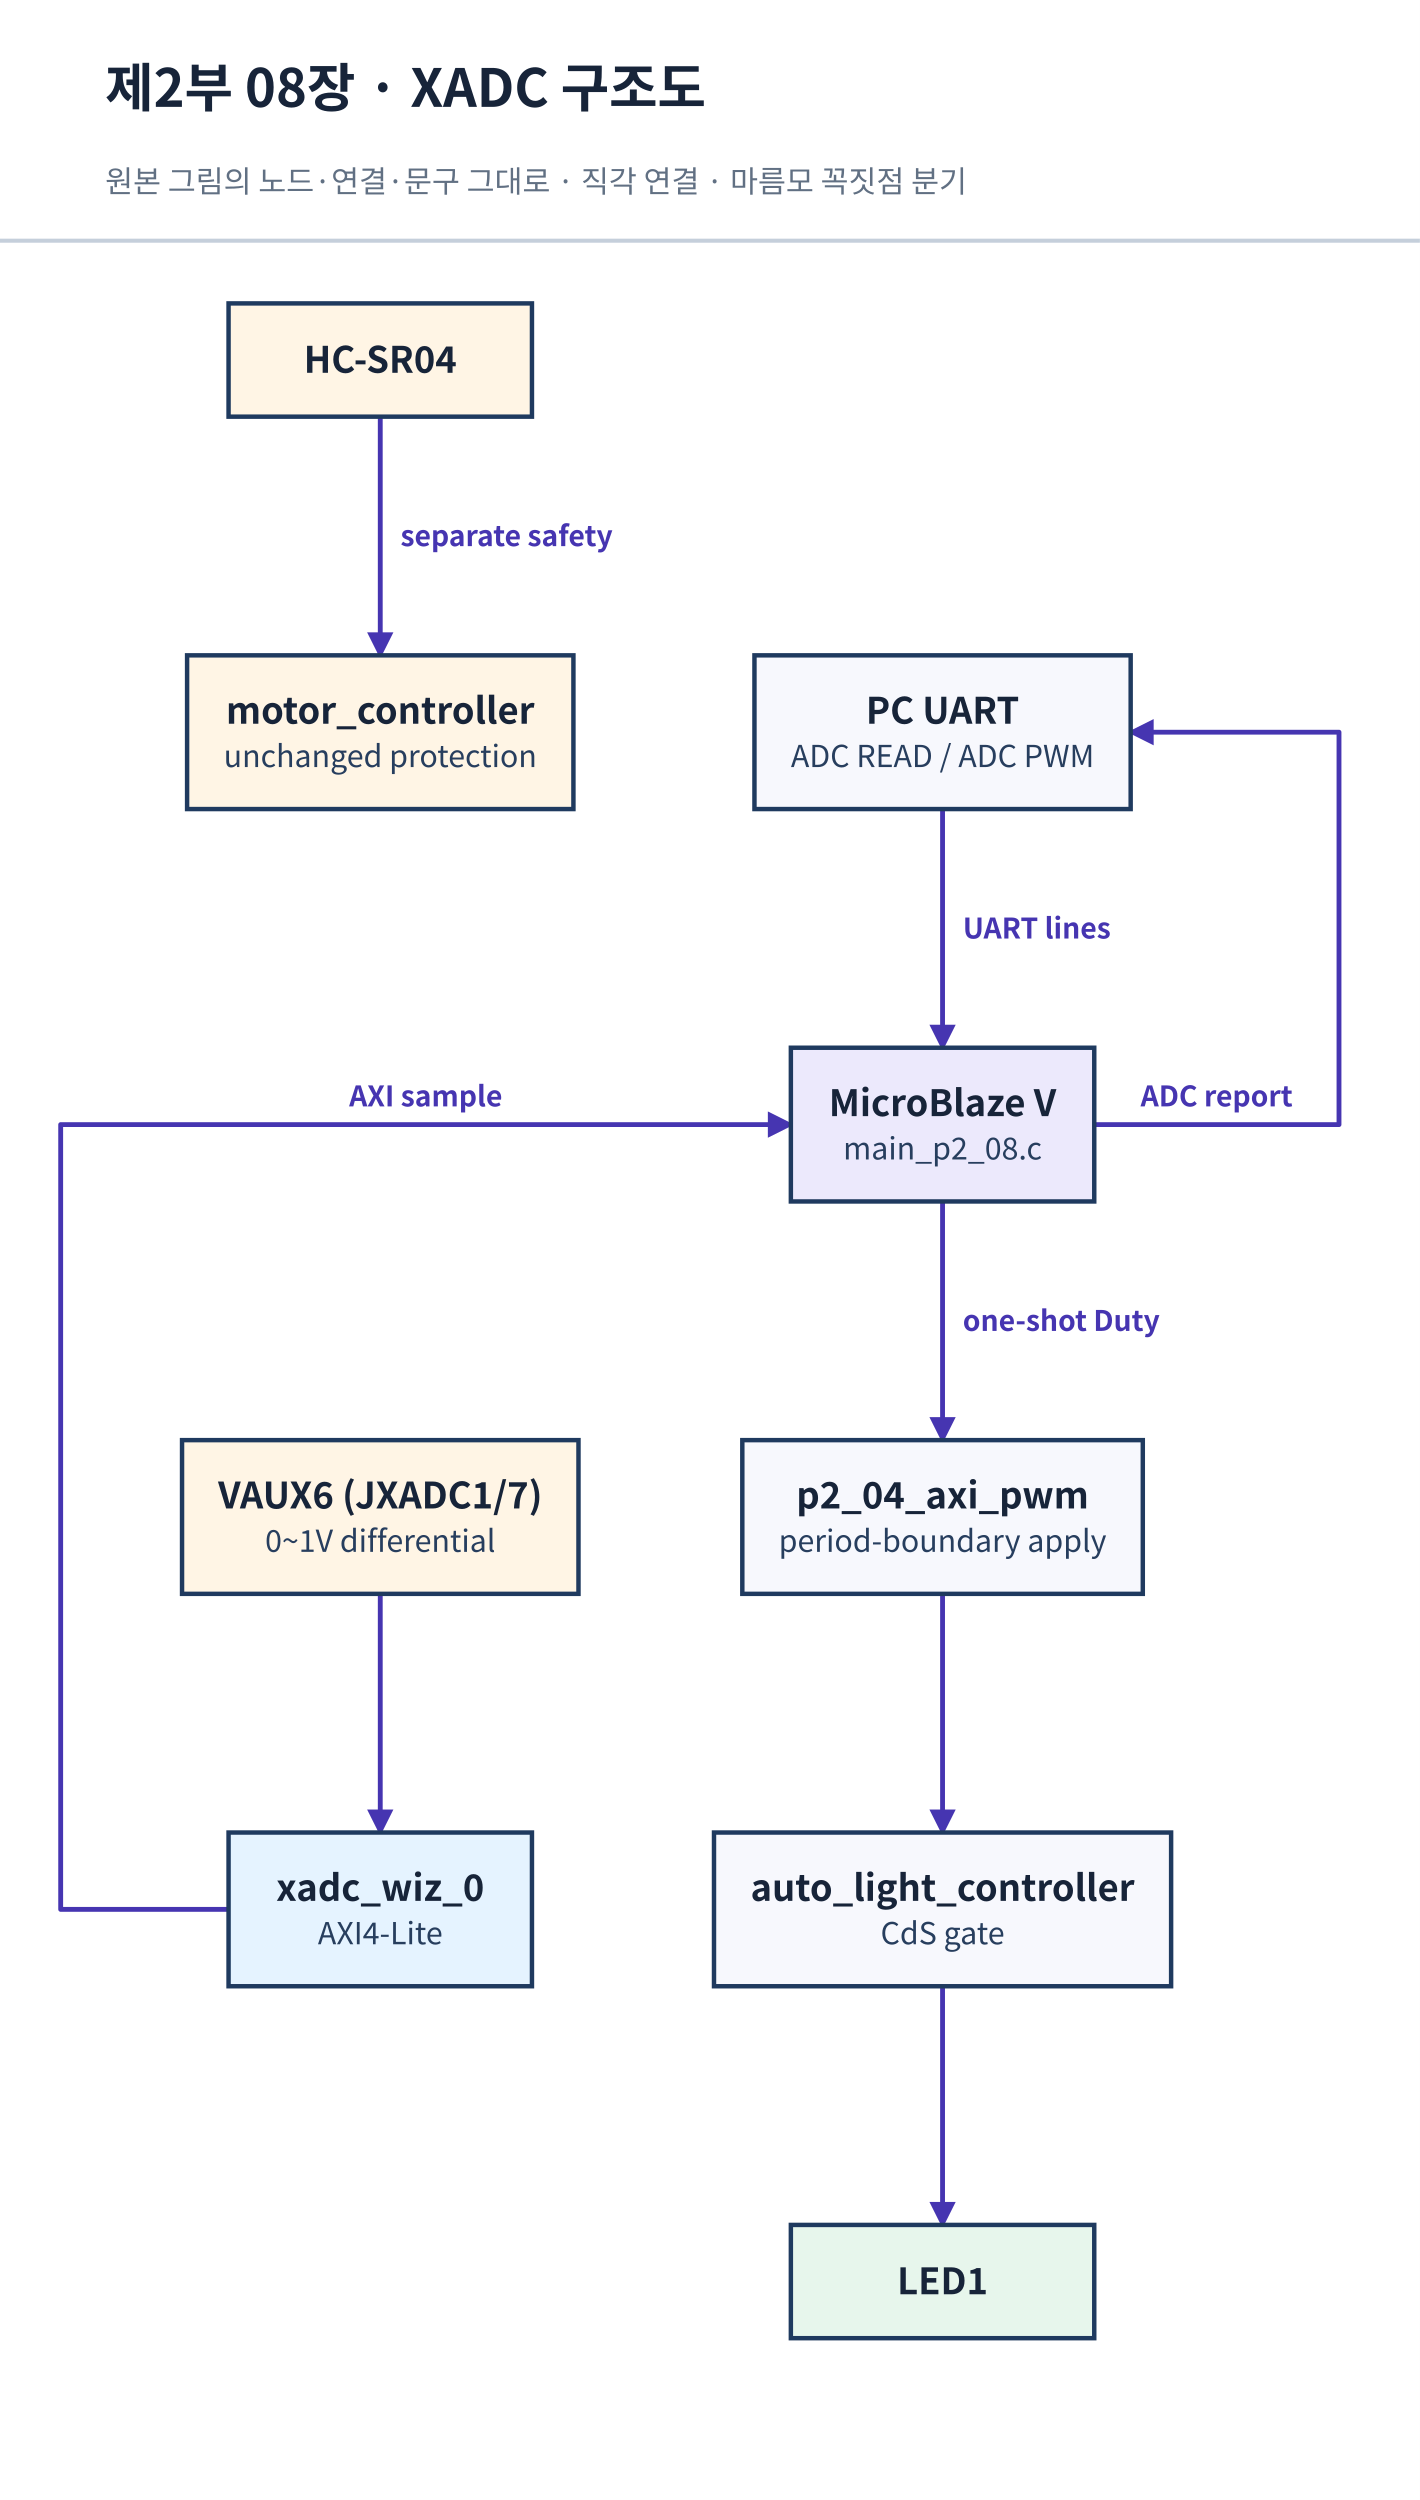
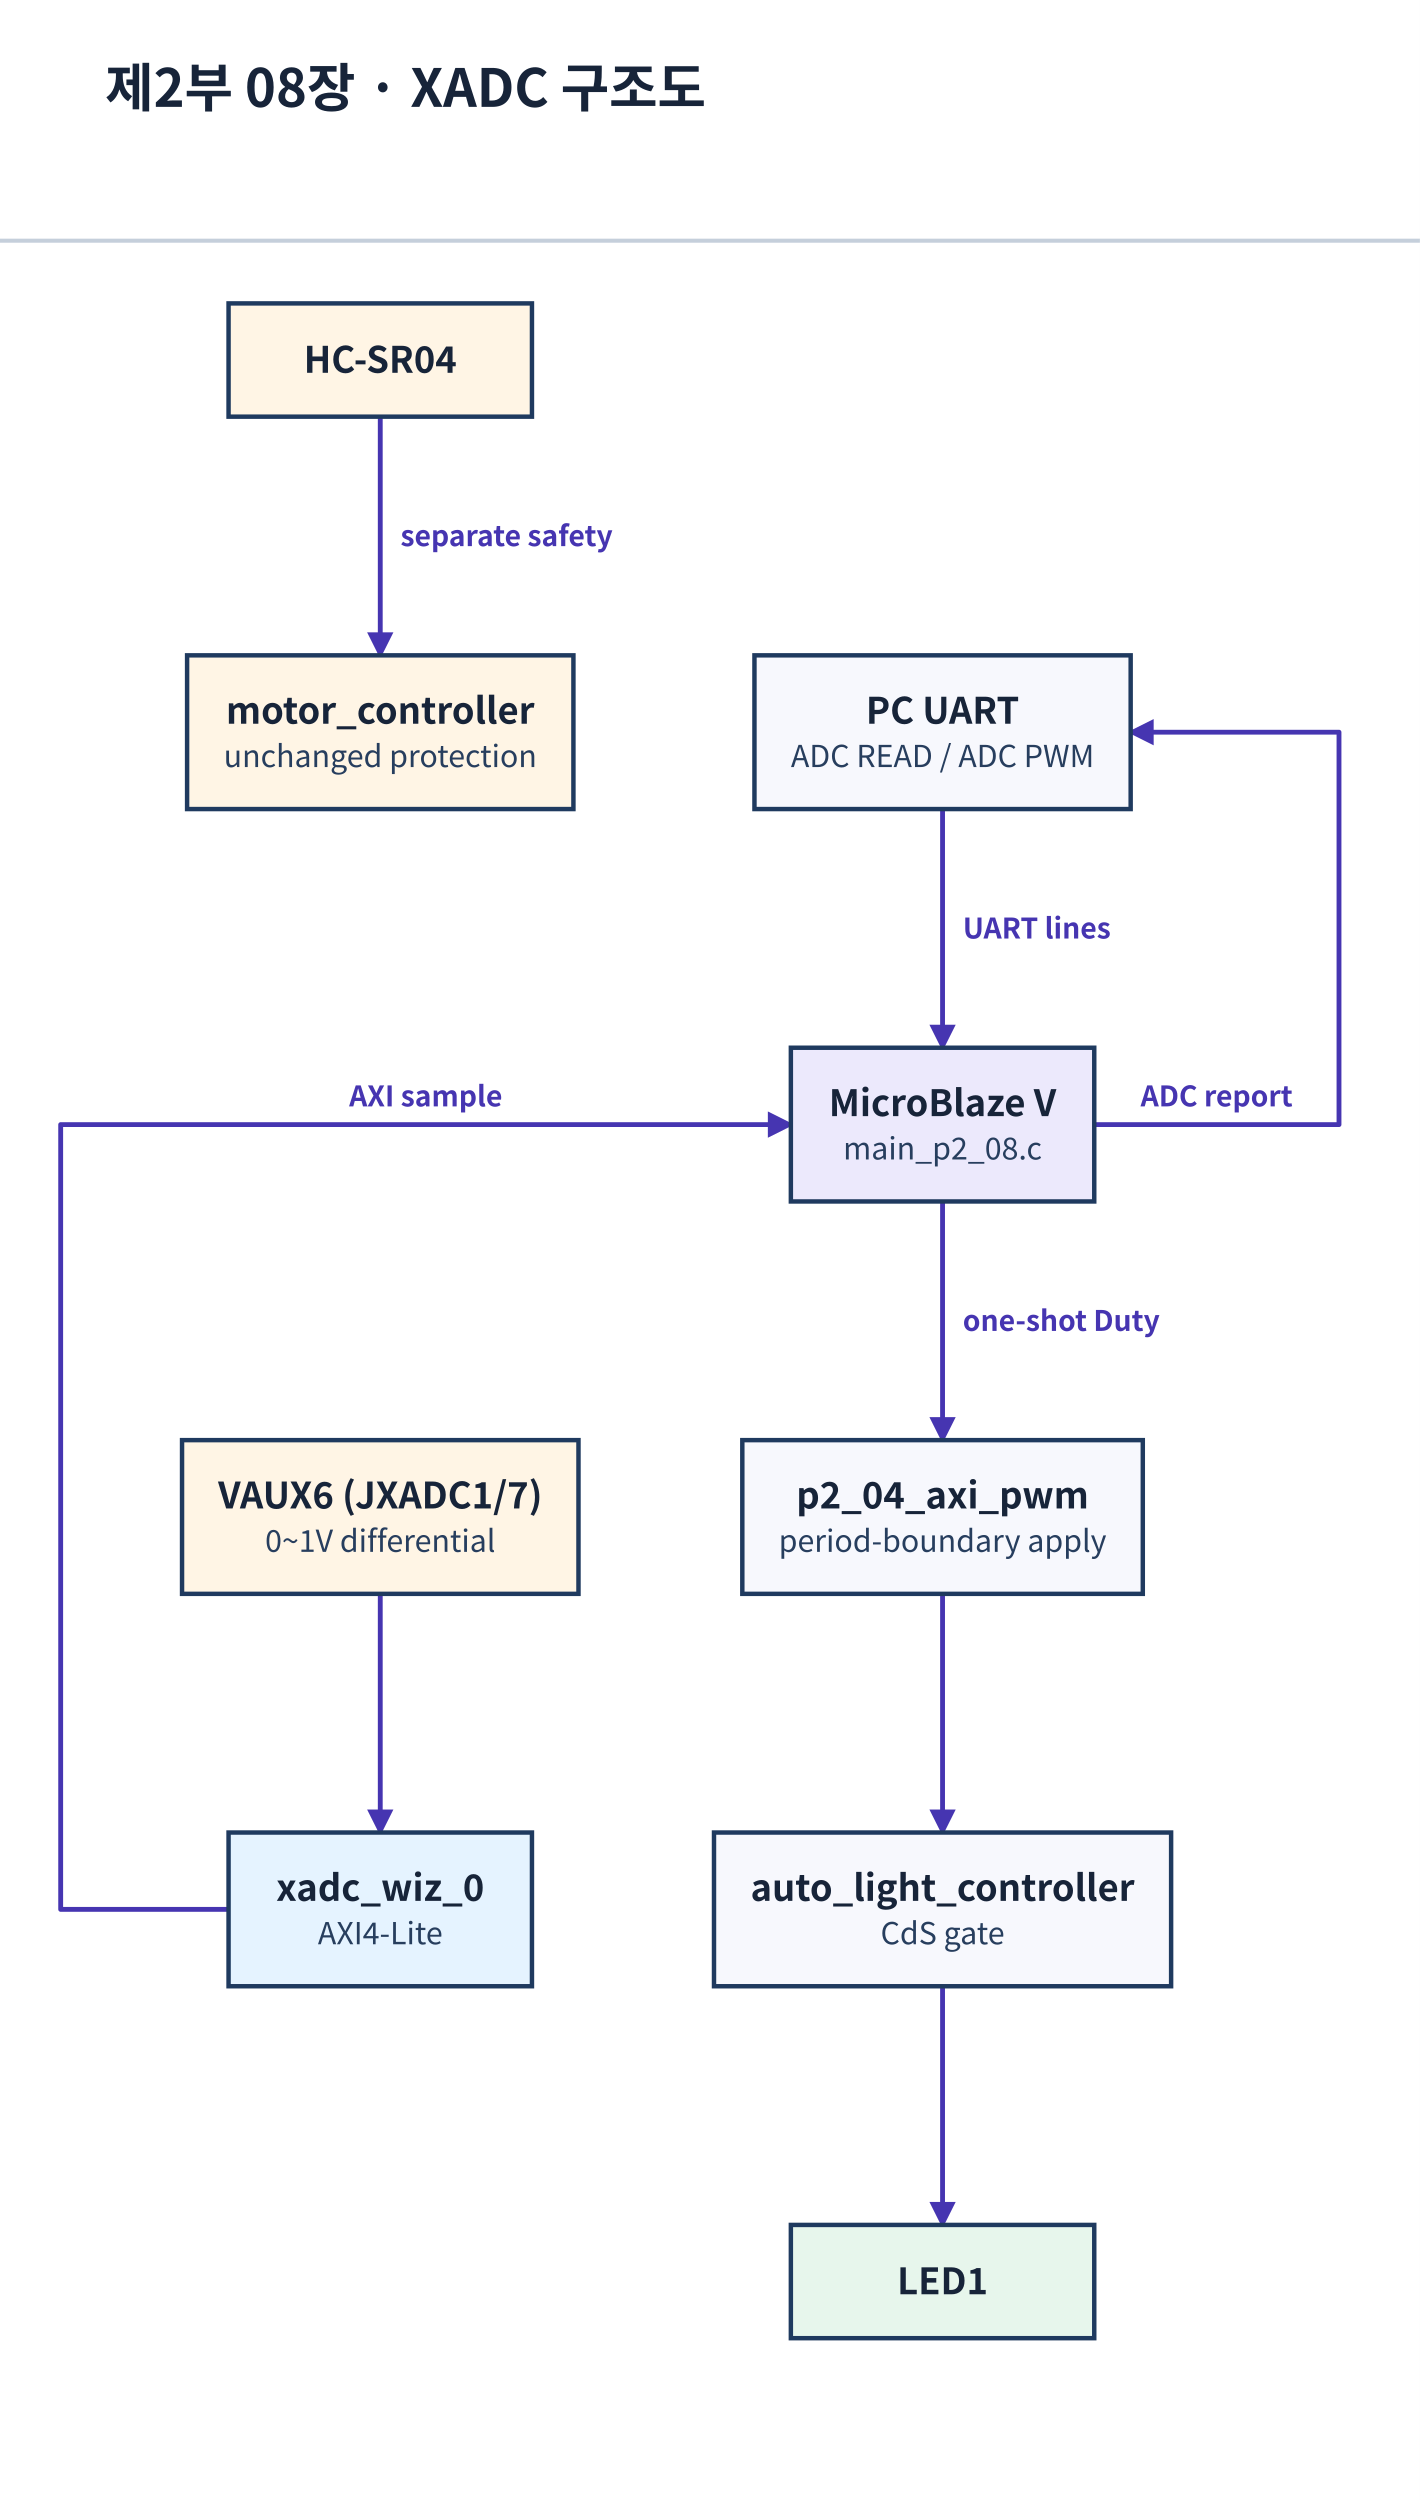
<svg xmlns="http://www.w3.org/2000/svg" id="canvas" width="702" height="1236" viewBox="0 0 702 1236" aria-label="편집 가능한 수직형 플로우차트" version="1.1">
  <defs>
    <marker id="arrowhead-0" markerWidth="13" markerHeight="13" refX="11.375" refY="6.5" orient="auto" markerUnits="userSpaceOnUse">
      <path d="M 0 0 L 13 6.5 L 0 13 z" fill="#4635B1" />
    </marker>
    <marker id="arrowhead-1" markerWidth="13" markerHeight="13" refX="11.375" refY="6.5" orient="auto" markerUnits="userSpaceOnUse">
      <path d="M 0 0 L 13 6.5 L 0 13 z" fill="#4635B1" />
    </marker>
    <marker id="arrowhead-2" markerWidth="13" markerHeight="13" refX="11.375" refY="6.5" orient="auto" markerUnits="userSpaceOnUse">
      <path d="M 0 0 L 13 6.5 L 0 13 z" fill="#4635B1" />
    </marker>
    <marker id="arrowhead-3" markerWidth="13" markerHeight="13" refX="11.375" refY="6.5" orient="auto" markerUnits="userSpaceOnUse">
      <path d="M 0 0 L 13 6.5 L 0 13 z" fill="#4635B1" />
    </marker>
    <marker id="arrowhead-4" markerWidth="13" markerHeight="13" refX="11.375" refY="6.5" orient="auto" markerUnits="userSpaceOnUse">
      <path d="M 0 0 L 13 6.5 L 0 13 z" fill="#4635B1" />
    </marker>
    <marker id="arrowhead-5" markerWidth="13" markerHeight="13" refX="11.375" refY="6.5" orient="auto" markerUnits="userSpaceOnUse">
      <path d="M 0 0 L 13 6.5 L 0 13 z" fill="#4635B1" />
    </marker>
    <marker id="arrowhead-6" markerWidth="13" markerHeight="13" refX="11.375" refY="6.5" orient="auto" markerUnits="userSpaceOnUse">
      <path d="M 0 0 L 13 6.5 L 0 13 z" fill="#4635B1" />
    </marker>
    <marker id="arrowhead-7" markerWidth="13" markerHeight="13" refX="11.375" refY="6.5" orient="auto" markerUnits="userSpaceOnUse">
      <path d="M 0 0 L 13 6.5 L 0 13 z" fill="#4635B1" />
    </marker>
  </defs>
  <rect x="0" y="0" width="702" height="1236" fill="#fff" />
  <g data-heading="title">
    <text x="52" y="52.84" font-size="26" font-weight="780" fill="#172439" text-anchor="start" class="heading-text" font-family="Noto Sans KR, Noto Sans CJK KR, Malgun Gothic, sans-serif">제2부 08장 · XADC 구조도</text>
  </g>
  <g data-heading="subtitle">
-     <text x="52" y="95.1" font-size="15" font-weight="400" fill="#617083" text-anchor="start" class="heading-text" font-family="Noto Sans KR, Noto Sans CJK KR, Malgun Gothic, sans-serif">원본 그림의 노드·연결·문구 그대로 · 직각 연결 · 마름모 꼭짓점 분기</text>
+     <text x="52" y="95.1" font-size="15" font-weight="400" fill="#617083" text-anchor="start" class="heading-text" font-family="Noto Sans KR, Noto Sans CJK KR, Malgun Gothic, sans-serif" />
  </g>
  <line x1="0" y1="119" x2="702" y2="119" stroke="#c5cfdb" stroke-width="2" pointer-events="none" data-role="heading-divider" />
  <g id="edges">
    <g data-edge="e1" class="edge">
      <path d="M 466 400 L 466 518" fill="none" stroke="#4635B1" stroke-width="2.4" stroke-linejoin="round" stroke-linecap="round" marker-end="url(#arrowhead-0)" />
      <text x="476" y="464" text-anchor="start" font-size="14" font-weight="750" fill="#4635B1" class="edge-label" font-family="Noto Sans KR, Noto Sans CJK KR, Malgun Gothic, sans-serif">UART lines</text>
    </g>
    <g data-edge="e2" class="edge">
      <path d="M 541 556 L 662 556 L 662 362 L 559 362" fill="none" stroke="#4635B1" stroke-width="2.4" stroke-linejoin="round" stroke-linecap="round" marker-end="url(#arrowhead-1)" />
      <text x="601.5" y="547" text-anchor="middle" font-size="14" font-weight="750" fill="#4635B1" class="edge-label" font-family="Noto Sans KR, Noto Sans CJK KR, Malgun Gothic, sans-serif">ADC report</text>
    </g>
    <g data-edge="e3" class="edge">
      <path d="M 466 594 L 466 712" fill="none" stroke="#4635B1" stroke-width="2.4" stroke-linejoin="round" stroke-linecap="round" marker-end="url(#arrowhead-2)" />
      <text x="476" y="658" text-anchor="start" font-size="14" font-weight="750" fill="#4635B1" class="edge-label" font-family="Noto Sans KR, Noto Sans CJK KR, Malgun Gothic, sans-serif">one-shot Duty</text>
    </g>
    <g data-edge="e4" class="edge">
      <path d="M 113 944 L 30 944 L 30 556 L 391 556" fill="none" stroke="#4635B1" stroke-width="2.4" stroke-linejoin="round" stroke-linecap="round" marker-end="url(#arrowhead-3)" />
      <text x="210.5" y="547" text-anchor="middle" font-size="14" font-weight="750" fill="#4635B1" class="edge-label" font-family="Noto Sans KR, Noto Sans CJK KR, Malgun Gothic, sans-serif">AXI sample</text>
    </g>
    <g data-edge="e5" class="edge">
      <path d="M 188 788 L 188 906" fill="none" stroke="#4635B1" stroke-width="2.4" stroke-linejoin="round" stroke-linecap="round" marker-end="url(#arrowhead-4)" />
    </g>
    <g data-edge="e6" class="edge">
      <path d="M 466 788 L 466 906" fill="none" stroke="#4635B1" stroke-width="2.4" stroke-linejoin="round" stroke-linecap="round" marker-end="url(#arrowhead-5)" />
    </g>
    <g data-edge="e7" class="edge">
      <path d="M 466 982 L 466 1100" fill="none" stroke="#4635B1" stroke-width="2.4" stroke-linejoin="round" stroke-linecap="round" marker-end="url(#arrowhead-6)" />
    </g>
    <g data-edge="e8" class="edge">
      <path d="M 188 206 L 188 324" fill="none" stroke="#4635B1" stroke-width="2.4" stroke-linejoin="round" stroke-linecap="round" marker-end="url(#arrowhead-7)" />
      <text x="198" y="270" text-anchor="start" font-size="14" font-weight="750" fill="#4635B1" class="edge-label" font-family="Noto Sans KR, Noto Sans CJK KR, Malgun Gothic, sans-serif">separate safety</text>
    </g>
  </g>
  <g id="nodes">
    <g data-node="pc" class="node">
      <rect x="373" y="324" width="186" height="76" fill="#f7f8fd" stroke="#1F3A5F" stroke-width="2.2" class="node-shape" pointer-events="all" />
      <text x="466" y="351.5" text-anchor="middle" dominant-baseline="middle" pointer-events="none" font-size="18" font-weight="750" fill="#172439" font-family="Noto Sans KR, Noto Sans CJK KR, Malgun Gothic, sans-serif">PC UART</text>
      <text x="466" y="374" text-anchor="middle" dominant-baseline="middle" pointer-events="none" font-size="15" font-weight="400" fill="#273e5e" font-family="Noto Sans KR, Noto Sans CJK KR, Malgun Gothic, sans-serif">ADC READ / ADC PWM</text>
    </g>
    <g data-node="cpu" class="node">
      <rect x="391" y="518" width="150" height="76" fill="#ece9fc" stroke="#1F3A5F" stroke-width="2.2" class="node-shape" pointer-events="all" />
      <text x="466" y="545.5" text-anchor="middle" dominant-baseline="middle" pointer-events="none" font-size="18" font-weight="750" fill="#172439" font-family="Noto Sans KR, Noto Sans CJK KR, Malgun Gothic, sans-serif">MicroBlaze V</text>
      <text x="466" y="568" text-anchor="middle" dominant-baseline="middle" pointer-events="none" font-size="15" font-weight="400" fill="#273e5e" font-family="Noto Sans KR, Noto Sans CJK KR, Malgun Gothic, sans-serif">main_p2_08.c</text>
    </g>
    <g data-node="pwm" class="node">
      <rect x="367" y="712" width="198" height="76" fill="#f7f8fd" stroke="#1F3A5F" stroke-width="2.2" class="node-shape" pointer-events="all" />
      <text x="466" y="739.5" text-anchor="middle" dominant-baseline="middle" pointer-events="none" font-size="18" font-weight="750" fill="#172439" font-family="Noto Sans KR, Noto Sans CJK KR, Malgun Gothic, sans-serif">p2_04_axi_pwm</text>
      <text x="466" y="762" text-anchor="middle" dominant-baseline="middle" pointer-events="none" font-size="15" font-weight="400" fill="#273e5e" font-family="Noto Sans KR, Noto Sans CJK KR, Malgun Gothic, sans-serif">period-boundary apply</text>
    </g>
    <g data-node="xadc" class="node">
      <rect x="113" y="906" width="150" height="76" fill="#e5f3ff" stroke="#1F3A5F" stroke-width="2.2" class="node-shape" pointer-events="all" />
      <text x="188" y="933.5" text-anchor="middle" dominant-baseline="middle" pointer-events="none" font-size="18" font-weight="750" fill="#172439" font-family="Noto Sans KR, Noto Sans CJK KR, Malgun Gothic, sans-serif">xadc_wiz_0</text>
      <text x="188" y="956" text-anchor="middle" dominant-baseline="middle" pointer-events="none" font-size="15" font-weight="400" fill="#273e5e" font-family="Noto Sans KR, Noto Sans CJK KR, Malgun Gothic, sans-serif">AXI4-Lite</text>
    </g>
    <g data-node="analog" class="node">
      <rect x="90" y="712" width="196" height="76" fill="#fff5e5" stroke="#1F3A5F" stroke-width="2.2" class="node-shape" pointer-events="all" />
      <text x="188" y="739.5" text-anchor="middle" dominant-baseline="middle" pointer-events="none" font-size="18" font-weight="750" fill="#172439" font-family="Noto Sans KR, Noto Sans CJK KR, Malgun Gothic, sans-serif">VAUX6 (JXADC1/7)</text>
      <text x="188" y="762" text-anchor="middle" dominant-baseline="middle" pointer-events="none" font-size="15" font-weight="400" fill="#273e5e" font-family="Noto Sans KR, Noto Sans CJK KR, Malgun Gothic, sans-serif">0~1V differential</text>
    </g>
    <g data-node="gate" class="node">
      <rect x="353" y="906" width="226" height="76" fill="#f7f8fd" stroke="#1F3A5F" stroke-width="2.2" class="node-shape" pointer-events="all" />
      <text x="466" y="933.5" text-anchor="middle" dominant-baseline="middle" pointer-events="none" font-size="18" font-weight="750" fill="#172439" font-family="Noto Sans KR, Noto Sans CJK KR, Malgun Gothic, sans-serif">auto_light_controller</text>
      <text x="466" y="956" text-anchor="middle" dominant-baseline="middle" pointer-events="none" font-size="15" font-weight="400" fill="#273e5e" font-family="Noto Sans KR, Noto Sans CJK KR, Malgun Gothic, sans-serif">CdS gate</text>
    </g>
    <g data-node="led" class="node">
      <rect x="391" y="1100" width="150" height="56" fill="#e7f6ec" stroke="#1F3A5F" stroke-width="2.2" class="node-shape" pointer-events="all" />
      <text x="466" y="1128" text-anchor="middle" dominant-baseline="middle" pointer-events="none" font-size="18" font-weight="750" fill="#172439" font-family="Noto Sans KR, Noto Sans CJK KR, Malgun Gothic, sans-serif">LED1</text>
    </g>
    <g data-node="sonar" class="node">
      <rect x="113" y="150" width="150" height="56" fill="#fff5e5" stroke="#1F3A5F" stroke-width="2.2" class="node-shape" pointer-events="all" />
      <text x="188" y="178" text-anchor="middle" dominant-baseline="middle" pointer-events="none" font-size="18" font-weight="750" fill="#172439" font-family="Noto Sans KR, Noto Sans CJK KR, Malgun Gothic, sans-serif">HC-SR04</text>
    </g>
    <g data-node="motor" class="node">
      <rect x="92.5" y="324" width="191" height="76" fill="#fff5e5" stroke="#1F3A5F" stroke-width="2.2" class="node-shape" pointer-events="all" />
      <text x="188" y="351.5" text-anchor="middle" dominant-baseline="middle" pointer-events="none" font-size="18" font-weight="750" fill="#172439" font-family="Noto Sans KR, Noto Sans CJK KR, Malgun Gothic, sans-serif">motor_controller</text>
      <text x="188" y="374" text-anchor="middle" dominant-baseline="middle" pointer-events="none" font-size="15" font-weight="400" fill="#273e5e" font-family="Noto Sans KR, Noto Sans CJK KR, Malgun Gothic, sans-serif">unchanged protection</text>
    </g>
  </g>
</svg>
